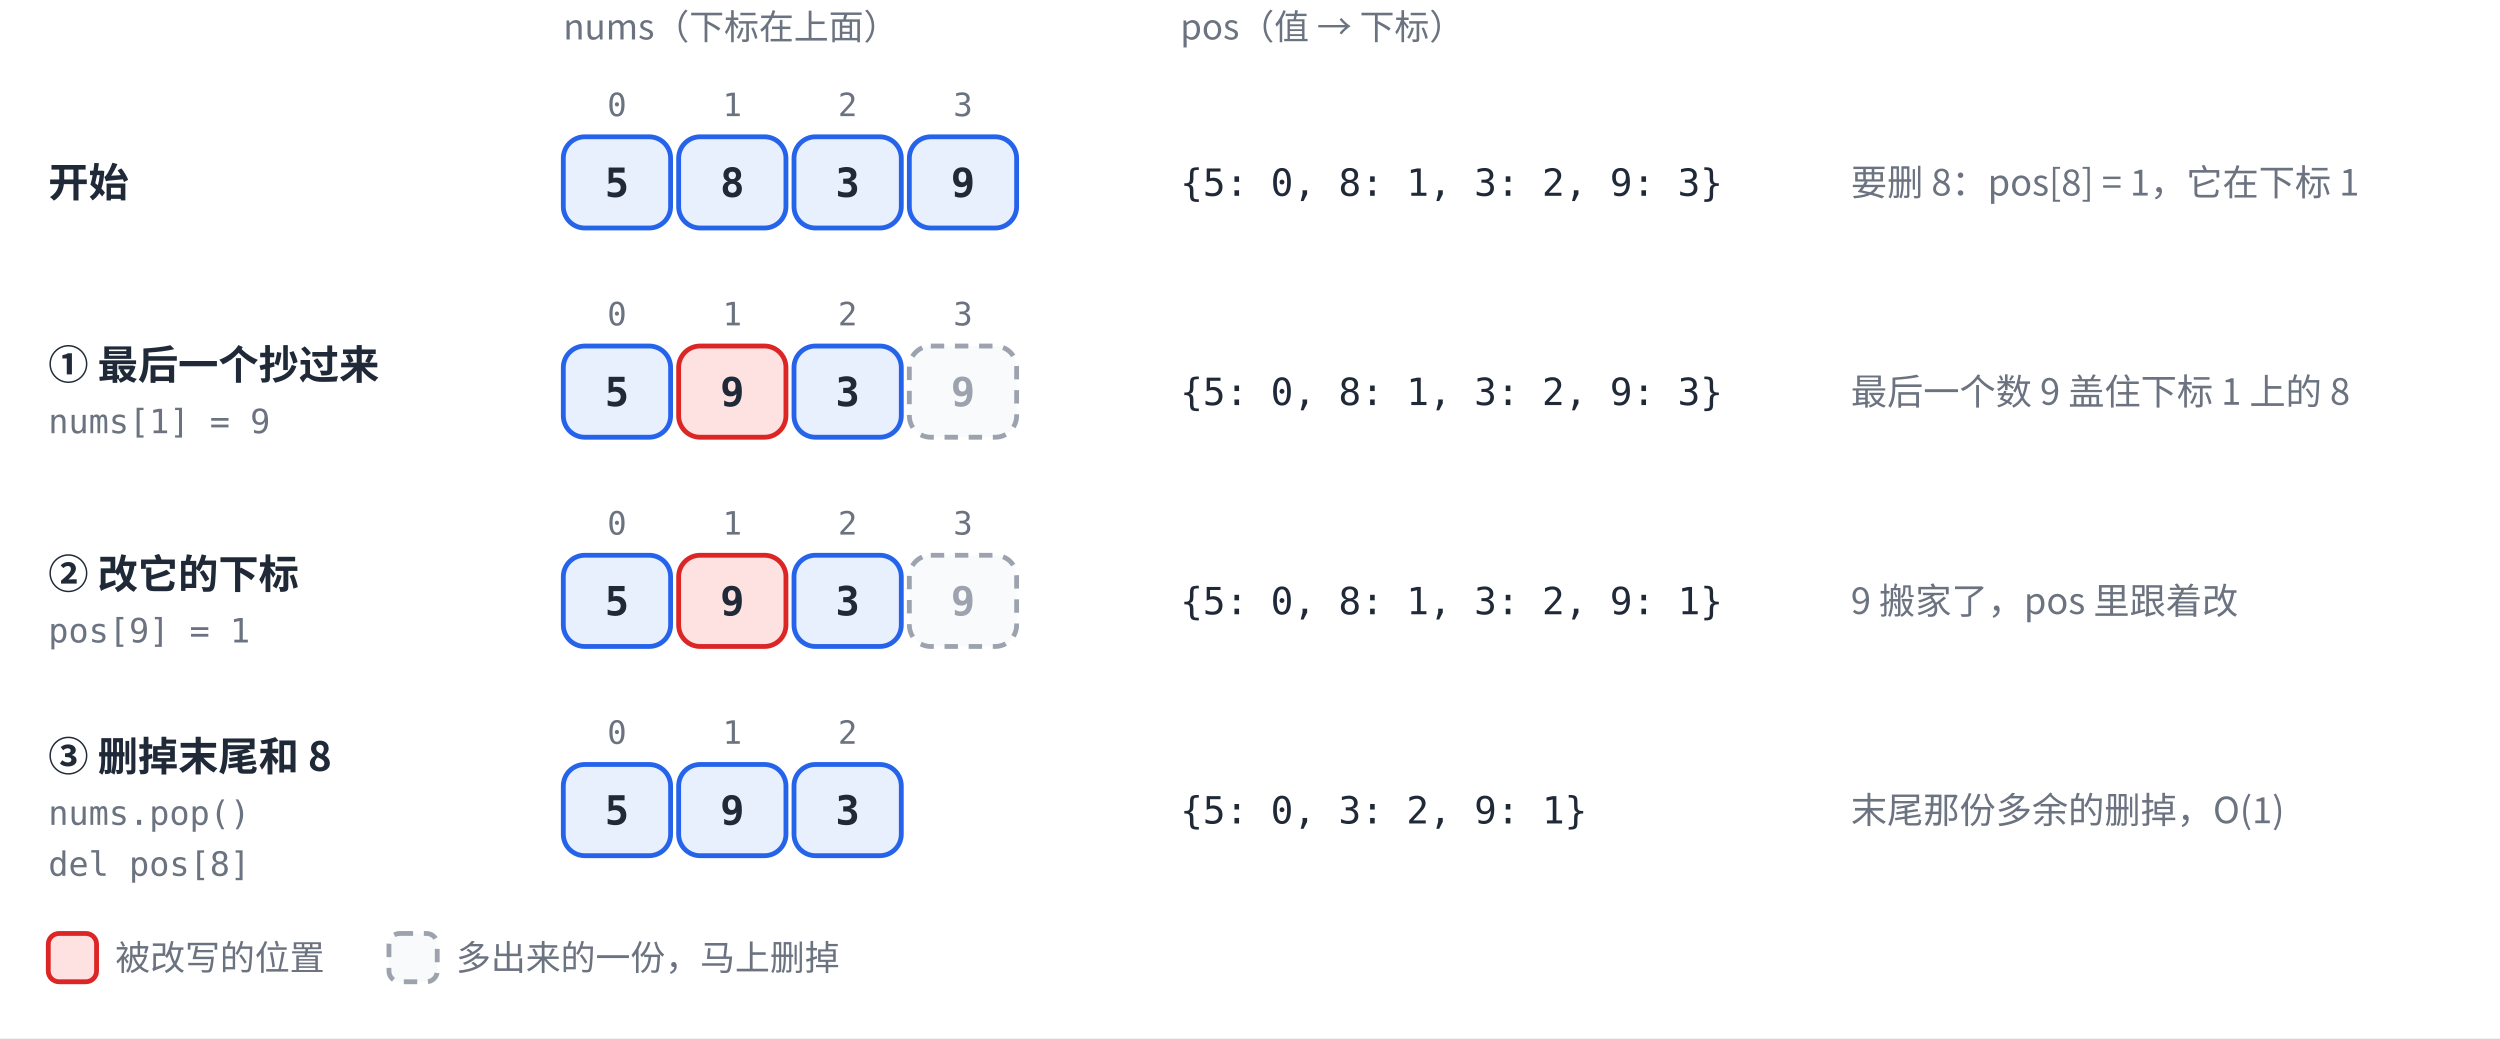
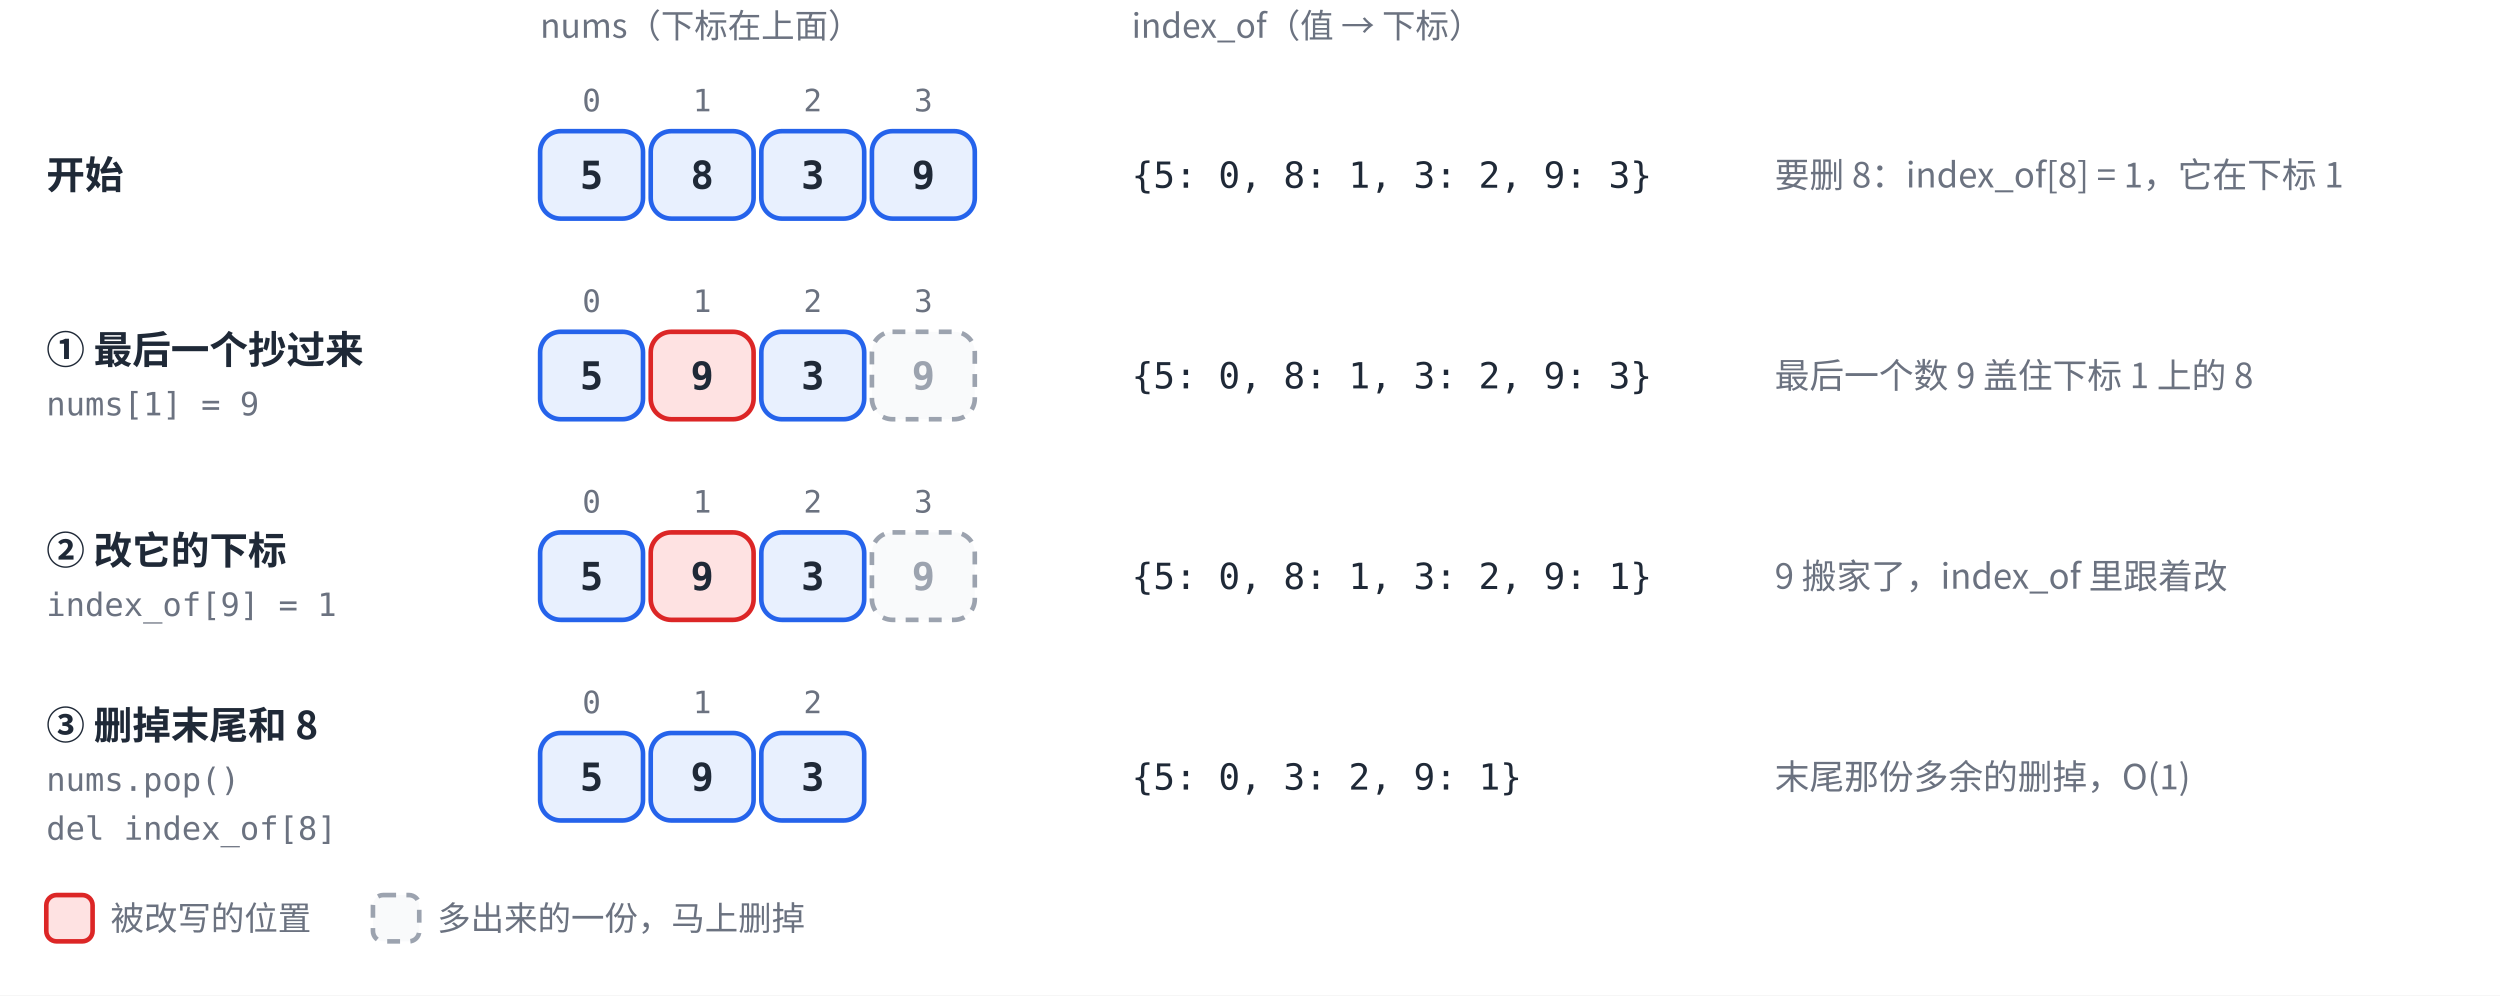
- <svg xmlns="http://www.w3.org/2000/svg" width="932" height="387" viewBox="0 0 932 387">
-   <rect width="932" height="387" fill="#FFFFFF" />
+ <svg xmlns="http://www.w3.org/2000/svg" width="972" height="387" viewBox="0 0 972 387">
+   <rect width="972" height="387" fill="#FFFFFF" />
  <text x="210.0" y="14.7" font-size="13" fill="#6B7280" text-anchor="start" font-family="PingFang SC, Hiragino Sans GB, Microsoft YaHei, Noto Sans CJK SC, Helvetica, Arial, sans-serif">nums（下标在上面）</text>
-   <text x="440.0" y="14.7" font-size="13" fill="#6B7280" text-anchor="start" font-family="PingFang SC, Hiragino Sans GB, Microsoft YaHei, Noto Sans CJK SC, Helvetica, Arial, sans-serif">pos（值 → 下标）</text>
+   <text x="440.0" y="14.7" font-size="13" fill="#6B7280" text-anchor="start" font-family="PingFang SC, Hiragino Sans GB, Microsoft YaHei, Noto Sans CJK SC, Helvetica, Arial, sans-serif">index_of（值 → 下标）</text>
  <text x="18.0" y="73.4" font-size="15" fill="#1F2937" text-anchor="start" font-family="PingFang SC, Hiragino Sans GB, Microsoft YaHei, Noto Sans CJK SC, Helvetica, Arial, sans-serif" font-weight="700">开始</text>
  <text x="230.0" y="43.3" font-size="12" fill="#6B7280" text-anchor="middle" font-family="Menlo, Consolas, DejaVu Sans Mono, PingFang SC, monospace">0</text>
  <text x="273.0" y="43.3" font-size="12" fill="#6B7280" text-anchor="middle" font-family="Menlo, Consolas, DejaVu Sans Mono, PingFang SC, monospace">1</text>
  <text x="316.0" y="43.3" font-size="12" fill="#6B7280" text-anchor="middle" font-family="Menlo, Consolas, DejaVu Sans Mono, PingFang SC, monospace">2</text>
  <text x="359.0" y="43.3" font-size="12" fill="#6B7280" text-anchor="middle" font-family="Menlo, Consolas, DejaVu Sans Mono, PingFang SC, monospace">3</text>
  <rect x="210.0" y="51.0" width="40.0" height="34.0" rx="8" fill="#E8F0FE" stroke="#2563EB" stroke-width="1.8" />
  <text x="230.0" y="73.4" font-size="15" fill="#1F2937" text-anchor="middle" font-family="Menlo, Consolas, DejaVu Sans Mono, PingFang SC, monospace" font-weight="700">5</text>
  <rect x="253.0" y="51.0" width="40.0" height="34.0" rx="8" fill="#E8F0FE" stroke="#2563EB" stroke-width="1.8" />
  <text x="273.0" y="73.4" font-size="15" fill="#1F2937" text-anchor="middle" font-family="Menlo, Consolas, DejaVu Sans Mono, PingFang SC, monospace" font-weight="700">8</text>
  <rect x="296.0" y="51.0" width="40.0" height="34.0" rx="8" fill="#E8F0FE" stroke="#2563EB" stroke-width="1.8" />
  <text x="316.0" y="73.4" font-size="15" fill="#1F2937" text-anchor="middle" font-family="Menlo, Consolas, DejaVu Sans Mono, PingFang SC, monospace" font-weight="700">3</text>
  <rect x="339.0" y="51.0" width="40.0" height="34.0" rx="8" fill="#E8F0FE" stroke="#2563EB" stroke-width="1.8" />
  <text x="359.0" y="73.4" font-size="15" fill="#1F2937" text-anchor="middle" font-family="Menlo, Consolas, DejaVu Sans Mono, PingFang SC, monospace" font-weight="700">9</text>
  <text x="440.0" y="73.0" font-size="14" fill="#1F2937" text-anchor="start" font-family="Menlo, Consolas, DejaVu Sans Mono, PingFang SC, monospace">{5: 0, 8: 1, 3: 2, 9: 3}</text>
-   <text x="690.0" y="72.9" font-size="13.5" fill="#6B7280" text-anchor="start" font-family="PingFang SC, Hiragino Sans GB, Microsoft YaHei, Noto Sans CJK SC, Helvetica, Arial, sans-serif">要删 8：pos[8] = 1，它在下标 1</text>
+   <text x="690.0" y="72.9" font-size="13.5" fill="#6B7280" text-anchor="start" font-family="PingFang SC, Hiragino Sans GB, Microsoft YaHei, Noto Sans CJK SC, Helvetica, Arial, sans-serif">要删 8：index_of[8] = 1，它在下标 1</text>
  <text x="18.0" y="141.4" font-size="15" fill="#1F2937" text-anchor="start" font-family="PingFang SC, Hiragino Sans GB, Microsoft YaHei, Noto Sans CJK SC, Helvetica, Arial, sans-serif" font-weight="700">① 最后一个抄过来</text>
  <text x="18.0" y="161.5" font-size="12.5" fill="#6B7280" text-anchor="start" font-family="Menlo, Consolas, DejaVu Sans Mono, PingFang SC, monospace">nums[1] = 9</text>
  <text x="230.0" y="121.3" font-size="12" fill="#6B7280" text-anchor="middle" font-family="Menlo, Consolas, DejaVu Sans Mono, PingFang SC, monospace">0</text>
  <text x="273.0" y="121.3" font-size="12" fill="#6B7280" text-anchor="middle" font-family="Menlo, Consolas, DejaVu Sans Mono, PingFang SC, monospace">1</text>
  <text x="316.0" y="121.3" font-size="12" fill="#6B7280" text-anchor="middle" font-family="Menlo, Consolas, DejaVu Sans Mono, PingFang SC, monospace">2</text>
  <text x="359.0" y="121.3" font-size="12" fill="#6B7280" text-anchor="middle" font-family="Menlo, Consolas, DejaVu Sans Mono, PingFang SC, monospace">3</text>
  <rect x="210.0" y="129.0" width="40.0" height="34.0" rx="8" fill="#E8F0FE" stroke="#2563EB" stroke-width="1.8" />
  <text x="230.0" y="151.4" font-size="15" fill="#1F2937" text-anchor="middle" font-family="Menlo, Consolas, DejaVu Sans Mono, PingFang SC, monospace" font-weight="700">5</text>
  <rect x="253.0" y="129.0" width="40.0" height="34.0" rx="8" fill="#FEE2E2" stroke="#DC2626" stroke-width="1.8" />
  <text x="273.0" y="151.4" font-size="15" fill="#1F2937" text-anchor="middle" font-family="Menlo, Consolas, DejaVu Sans Mono, PingFang SC, monospace" font-weight="700">9</text>
  <rect x="296.0" y="129.0" width="40.0" height="34.0" rx="8" fill="#E8F0FE" stroke="#2563EB" stroke-width="1.8" />
  <text x="316.0" y="151.4" font-size="15" fill="#1F2937" text-anchor="middle" font-family="Menlo, Consolas, DejaVu Sans Mono, PingFang SC, monospace" font-weight="700">3</text>
  <rect x="339.0" y="129.0" width="40.0" height="34.0" rx="8" fill="#F9FAFB" stroke="#9CA3AF" stroke-width="1.8" stroke-dasharray="5 4" />
  <text x="359.0" y="151.4" font-size="15" fill="#9CA3AF" text-anchor="middle" font-family="Menlo, Consolas, DejaVu Sans Mono, PingFang SC, monospace" font-weight="700">9</text>
  <text x="440.0" y="151.0" font-size="14" fill="#1F2937" text-anchor="start" font-family="Menlo, Consolas, DejaVu Sans Mono, PingFang SC, monospace">{5: 0, 8: 1, 3: 2, 9: 3}</text>
  <text x="690.0" y="150.9" font-size="13.5" fill="#6B7280" text-anchor="start" font-family="PingFang SC, Hiragino Sans GB, Microsoft YaHei, Noto Sans CJK SC, Helvetica, Arial, sans-serif">最后一个数 9 盖住下标 1 上的 8</text>
  <text x="18.0" y="219.4" font-size="15" fill="#1F2937" text-anchor="start" font-family="PingFang SC, Hiragino Sans GB, Microsoft YaHei, Noto Sans CJK SC, Helvetica, Arial, sans-serif" font-weight="700">② 改它的下标</text>
-   <text x="18.0" y="239.5" font-size="12.5" fill="#6B7280" text-anchor="start" font-family="Menlo, Consolas, DejaVu Sans Mono, PingFang SC, monospace">pos[9] = 1</text>
+   <text x="18.0" y="239.5" font-size="12.5" fill="#6B7280" text-anchor="start" font-family="Menlo, Consolas, DejaVu Sans Mono, PingFang SC, monospace">index_of[9] = 1</text>
  <text x="230.0" y="199.3" font-size="12" fill="#6B7280" text-anchor="middle" font-family="Menlo, Consolas, DejaVu Sans Mono, PingFang SC, monospace">0</text>
  <text x="273.0" y="199.3" font-size="12" fill="#6B7280" text-anchor="middle" font-family="Menlo, Consolas, DejaVu Sans Mono, PingFang SC, monospace">1</text>
  <text x="316.0" y="199.3" font-size="12" fill="#6B7280" text-anchor="middle" font-family="Menlo, Consolas, DejaVu Sans Mono, PingFang SC, monospace">2</text>
  <text x="359.0" y="199.3" font-size="12" fill="#6B7280" text-anchor="middle" font-family="Menlo, Consolas, DejaVu Sans Mono, PingFang SC, monospace">3</text>
  <rect x="210.0" y="207.0" width="40.0" height="34.0" rx="8" fill="#E8F0FE" stroke="#2563EB" stroke-width="1.8" />
  <text x="230.0" y="229.4" font-size="15" fill="#1F2937" text-anchor="middle" font-family="Menlo, Consolas, DejaVu Sans Mono, PingFang SC, monospace" font-weight="700">5</text>
  <rect x="253.0" y="207.0" width="40.0" height="34.0" rx="8" fill="#FEE2E2" stroke="#DC2626" stroke-width="1.8" />
  <text x="273.0" y="229.4" font-size="15" fill="#1F2937" text-anchor="middle" font-family="Menlo, Consolas, DejaVu Sans Mono, PingFang SC, monospace" font-weight="700">9</text>
  <rect x="296.0" y="207.0" width="40.0" height="34.0" rx="8" fill="#E8F0FE" stroke="#2563EB" stroke-width="1.8" />
  <text x="316.0" y="229.4" font-size="15" fill="#1F2937" text-anchor="middle" font-family="Menlo, Consolas, DejaVu Sans Mono, PingFang SC, monospace" font-weight="700">3</text>
  <rect x="339.0" y="207.0" width="40.0" height="34.0" rx="8" fill="#F9FAFB" stroke="#9CA3AF" stroke-width="1.8" stroke-dasharray="5 4" />
  <text x="359.0" y="229.4" font-size="15" fill="#9CA3AF" text-anchor="middle" font-family="Menlo, Consolas, DejaVu Sans Mono, PingFang SC, monospace" font-weight="700">9</text>
  <text x="440.0" y="229.0" font-size="14" fill="#1F2937" text-anchor="start" font-family="Menlo, Consolas, DejaVu Sans Mono, PingFang SC, monospace">{5: 0, 8: 1, 3: 2, 9: 1}</text>
-   <text x="690.0" y="228.9" font-size="13.5" fill="#6B7280" text-anchor="start" font-family="PingFang SC, Hiragino Sans GB, Microsoft YaHei, Noto Sans CJK SC, Helvetica, Arial, sans-serif">9 搬家了，pos 里跟着改</text>
+   <text x="690.0" y="228.9" font-size="13.5" fill="#6B7280" text-anchor="start" font-family="PingFang SC, Hiragino Sans GB, Microsoft YaHei, Noto Sans CJK SC, Helvetica, Arial, sans-serif">9 搬家了，index_of 里跟着改</text>
  <text x="18.0" y="287.4" font-size="15" fill="#1F2937" text-anchor="start" font-family="PingFang SC, Hiragino Sans GB, Microsoft YaHei, Noto Sans CJK SC, Helvetica, Arial, sans-serif" font-weight="700">③ 删掉末尾和 8</text>
  <text x="18.0" y="307.5" font-size="12.5" fill="#6B7280" text-anchor="start" font-family="Menlo, Consolas, DejaVu Sans Mono, PingFang SC, monospace">nums.pop()</text>
-   <text x="18.0" y="326.5" font-size="12.5" fill="#6B7280" text-anchor="start" font-family="Menlo, Consolas, DejaVu Sans Mono, PingFang SC, monospace">del pos[8]</text>
+   <text x="18.0" y="326.5" font-size="12.5" fill="#6B7280" text-anchor="start" font-family="Menlo, Consolas, DejaVu Sans Mono, PingFang SC, monospace">del index_of[8]</text>
  <text x="230.0" y="277.3" font-size="12" fill="#6B7280" text-anchor="middle" font-family="Menlo, Consolas, DejaVu Sans Mono, PingFang SC, monospace">0</text>
  <text x="273.0" y="277.3" font-size="12" fill="#6B7280" text-anchor="middle" font-family="Menlo, Consolas, DejaVu Sans Mono, PingFang SC, monospace">1</text>
  <text x="316.0" y="277.3" font-size="12" fill="#6B7280" text-anchor="middle" font-family="Menlo, Consolas, DejaVu Sans Mono, PingFang SC, monospace">2</text>
  <rect x="210.0" y="285.0" width="40.0" height="34.0" rx="8" fill="#E8F0FE" stroke="#2563EB" stroke-width="1.8" />
  <text x="230.0" y="307.4" font-size="15" fill="#1F2937" text-anchor="middle" font-family="Menlo, Consolas, DejaVu Sans Mono, PingFang SC, monospace" font-weight="700">5</text>
  <rect x="253.0" y="285.0" width="40.0" height="34.0" rx="8" fill="#E8F0FE" stroke="#2563EB" stroke-width="1.8" />
  <text x="273.0" y="307.4" font-size="15" fill="#1F2937" text-anchor="middle" font-family="Menlo, Consolas, DejaVu Sans Mono, PingFang SC, monospace" font-weight="700">9</text>
  <rect x="296.0" y="285.0" width="40.0" height="34.0" rx="8" fill="#E8F0FE" stroke="#2563EB" stroke-width="1.8" />
  <text x="316.0" y="307.4" font-size="15" fill="#1F2937" text-anchor="middle" font-family="Menlo, Consolas, DejaVu Sans Mono, PingFang SC, monospace" font-weight="700">3</text>
  <text x="440.0" y="307.0" font-size="14" fill="#1F2937" text-anchor="start" font-family="Menlo, Consolas, DejaVu Sans Mono, PingFang SC, monospace">{5: 0, 3: 2, 9: 1}</text>
  <text x="690.0" y="306.9" font-size="13.5" fill="#6B7280" text-anchor="start" font-family="PingFang SC, Hiragino Sans GB, Microsoft YaHei, Noto Sans CJK SC, Helvetica, Arial, sans-serif">末尾那份多余的删掉，O(1)</text>
  <rect x="18.0" y="348.0" width="18.0" height="18.0" rx="4" fill="#FEE2E2" stroke="#DC2626" stroke-width="1.8" />
  <text x="43.0" y="361.7" font-size="13" fill="#6B7280" text-anchor="start" font-family="PingFang SC, Hiragino Sans GB, Microsoft YaHei, Noto Sans CJK SC, Helvetica, Arial, sans-serif">被改写的位置</text>
  <rect x="145.0" y="348.0" width="18.0" height="18.0" rx="4" fill="#F9FAFB" stroke="#9CA3AF" stroke-width="1.8" stroke-dasharray="5 4" />
  <text x="170.0" y="361.7" font-size="13" fill="#6B7280" text-anchor="start" font-family="PingFang SC, Hiragino Sans GB, Microsoft YaHei, Noto Sans CJK SC, Helvetica, Arial, sans-serif">多出来的一份，马上删掉</text>
</svg>
